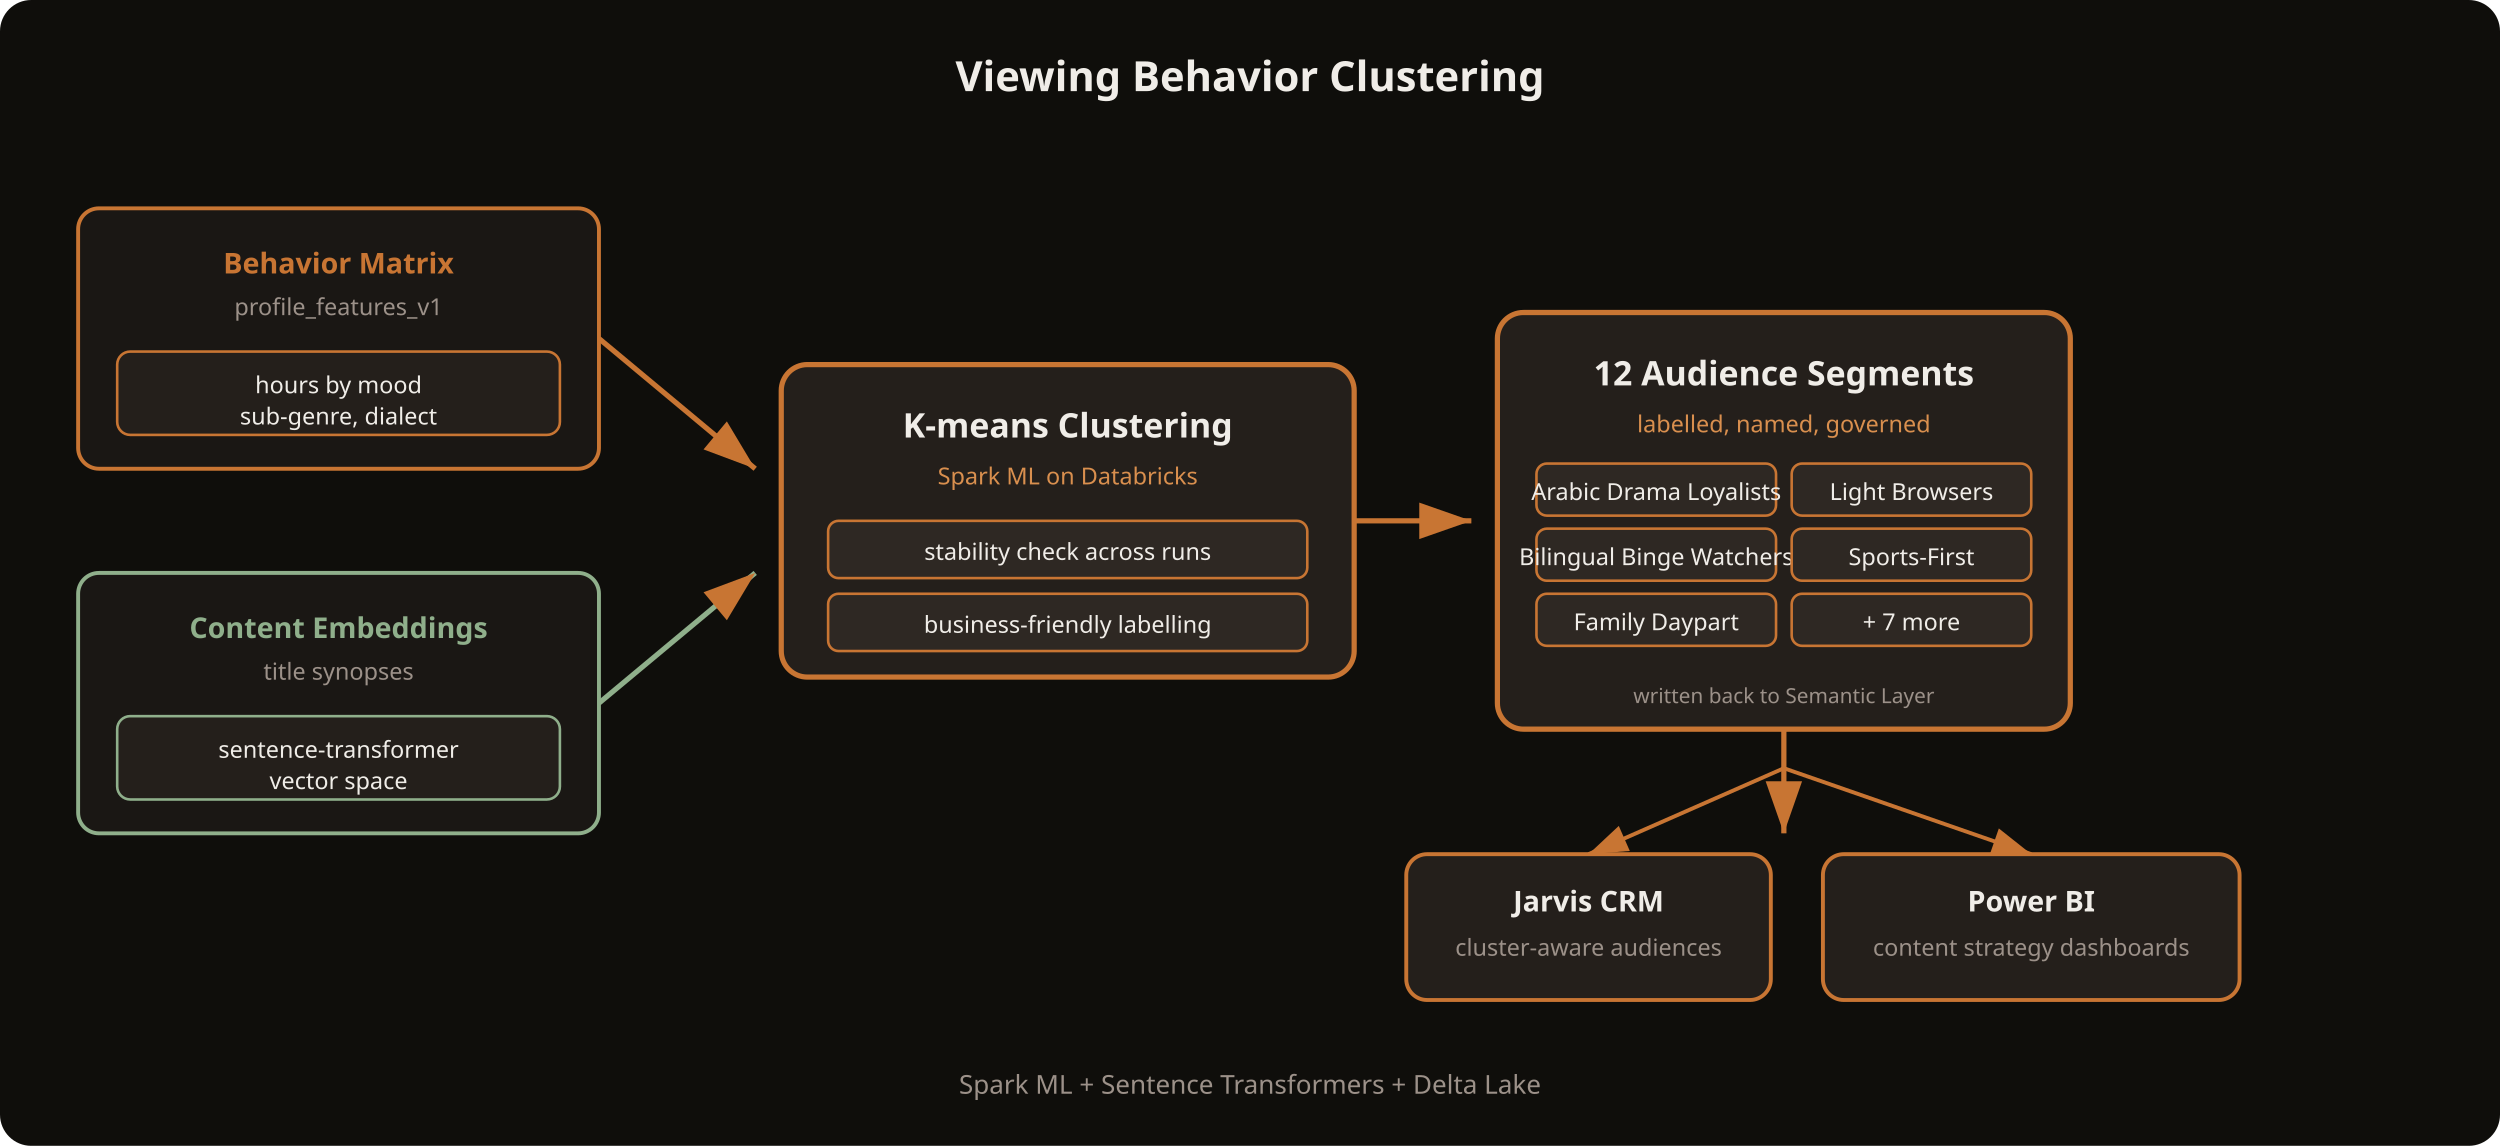
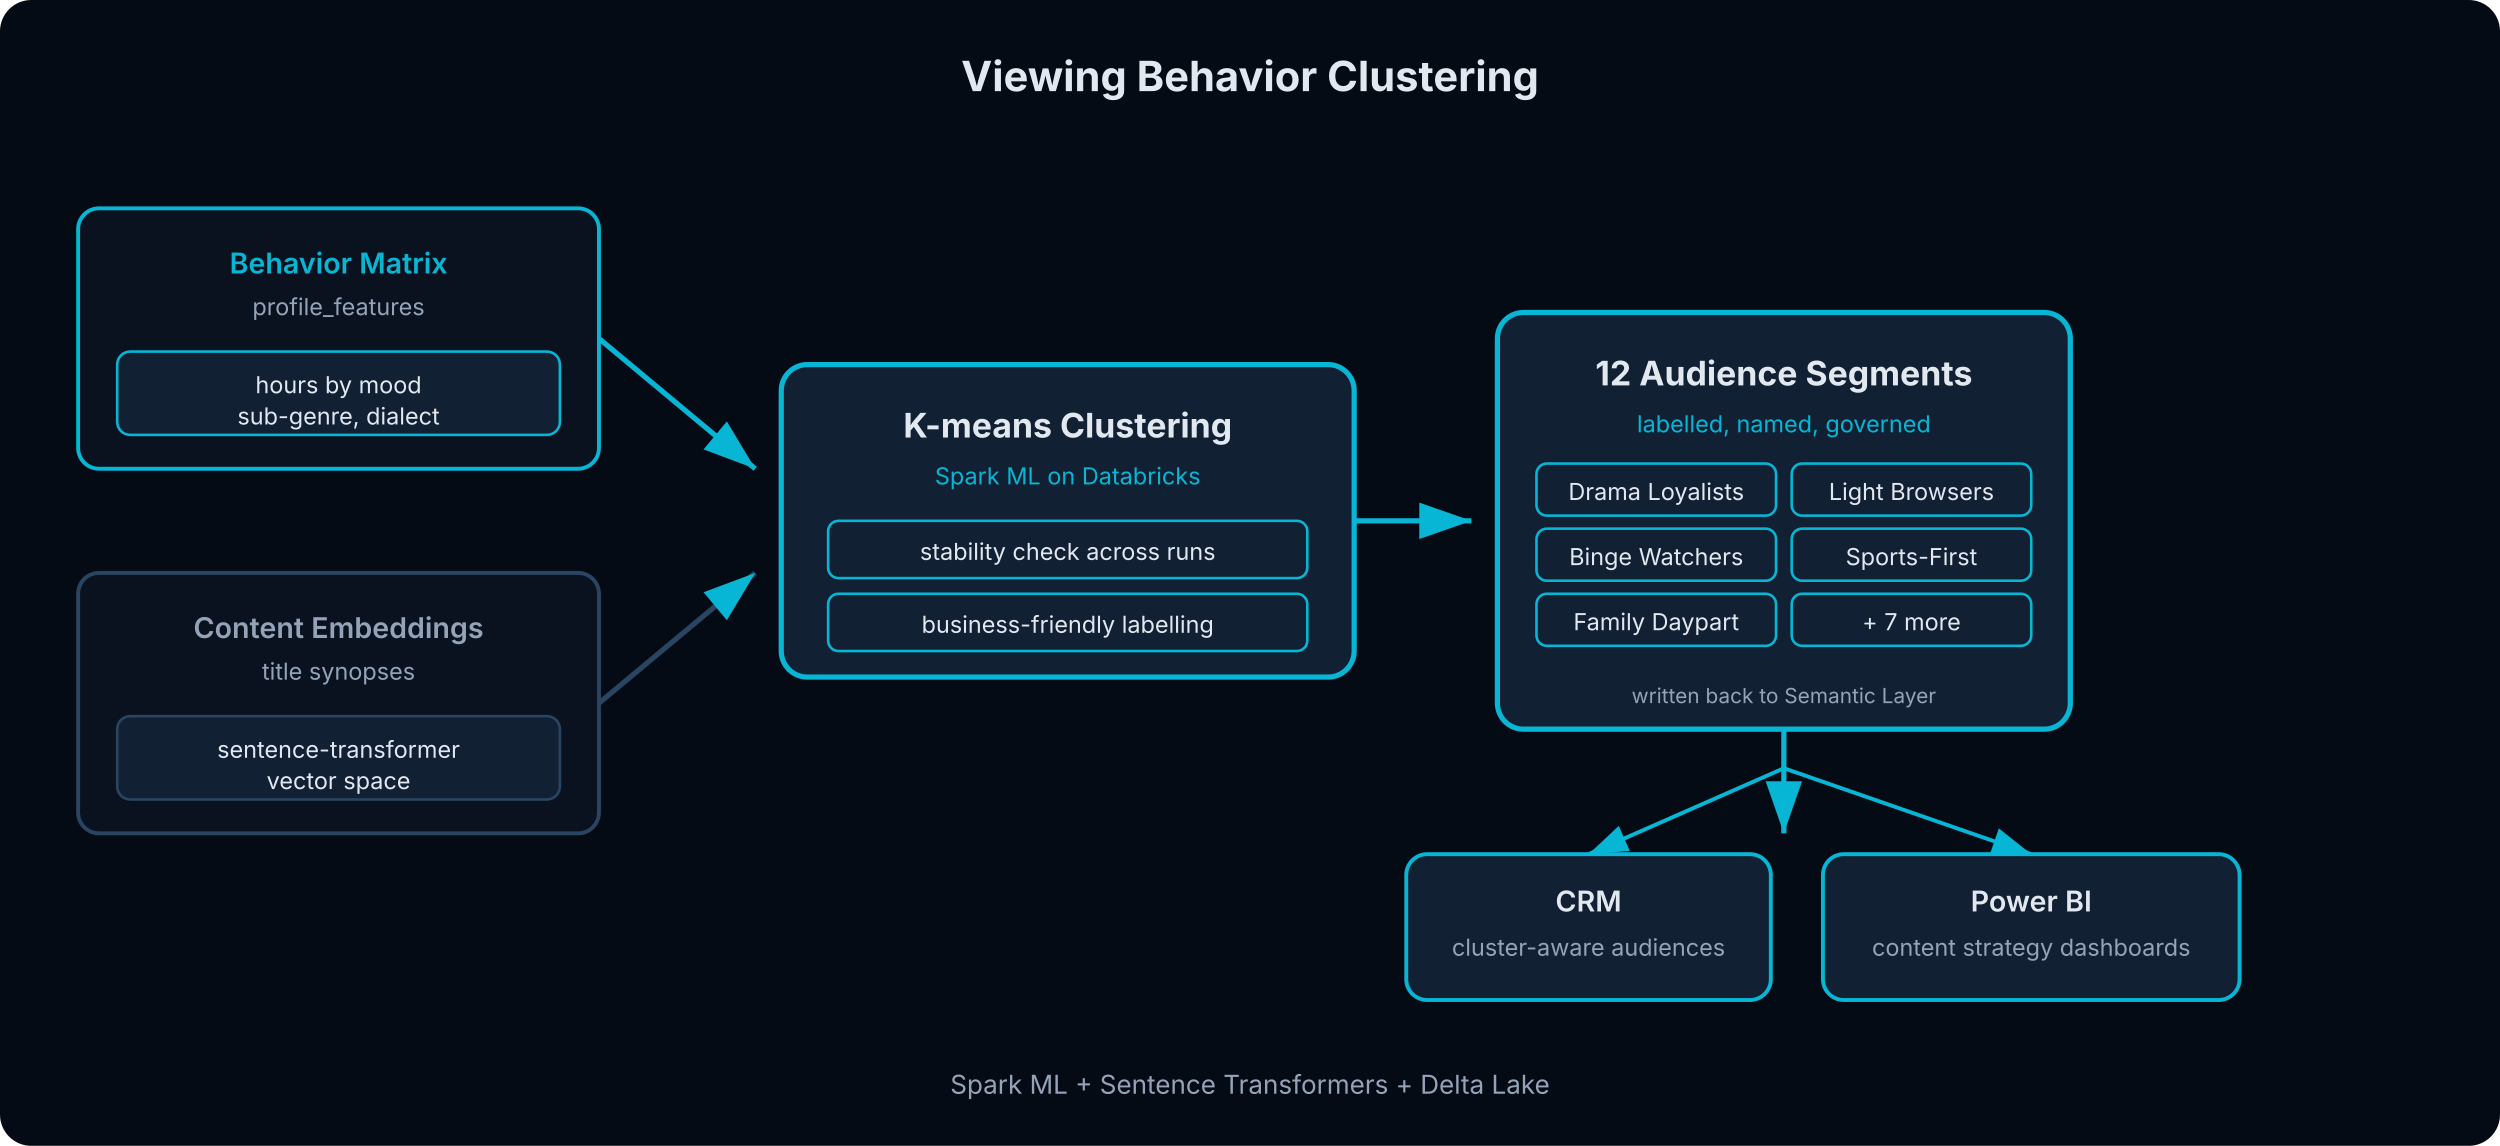
- <svg xmlns="http://www.w3.org/2000/svg" viewBox="0 0 960 440" font-family="Space Grotesk, system-ui, sans-serif">
+ <svg xmlns="http://www.w3.org/2000/svg" viewBox="0 0 960 440" font-family="Inter, system-ui, sans-serif">
  <defs>
    <marker id="clArr" markerWidth="10" markerHeight="7" refX="10" refY="3.5" orient="auto">
-       <polygon points="0 0, 10 3.5, 0 7" fill="#C87533" />
+       <polygon points="0 0, 10 3.5, 0 7" fill="#06B6D4" />
    </marker>
  </defs>
-   <rect width="960" height="440" rx="12" fill="#0F0E0B" />
-   <text x="480" y="35" text-anchor="middle" font-size="16" font-weight="700" fill="#F0EDE8">Viewing Behavior Clustering</text>
-   <rect x="30" y="80" width="200" height="100" rx="8" fill="#1A1714" stroke="#C87533" stroke-width="1.5" />
-   <text x="130" y="105" text-anchor="middle" font-size="11" font-weight="600" fill="#C87533">Behavior Matrix</text>
-   <text x="130" y="121" text-anchor="middle" font-size="9" fill="#9C9189">profile_features_v1</text>
-   <rect x="45" y="135" width="170" height="32" rx="5" fill="#241F1B" stroke="#C87533" stroke-width="1" />
-   <text x="130" y="151" text-anchor="middle" font-size="9" fill="#F0EDE8">hours by mood</text>
-   <text x="130" y="163" text-anchor="middle" font-size="9" fill="#F0EDE8">sub-genre, dialect</text>
-   <rect x="30" y="220" width="200" height="100" rx="8" fill="#1A1714" stroke="#8FAF8B" stroke-width="1.5" />
-   <text x="130" y="245" text-anchor="middle" font-size="11" font-weight="600" fill="#8FAF8B">Content Embeddings</text>
-   <text x="130" y="261" text-anchor="middle" font-size="9" fill="#9C9189">title synopses</text>
-   <rect x="45" y="275" width="170" height="32" rx="5" fill="#241F1B" stroke="#8FAF8B" stroke-width="1" />
-   <text x="130" y="291" text-anchor="middle" font-size="9" fill="#F0EDE8">sentence-transformer</text>
-   <text x="130" y="303" text-anchor="middle" font-size="9" fill="#F0EDE8">vector space</text>
-   <line x1="230" y1="130" x2="290" y2="180" stroke="#C87533" stroke-width="2" marker-end="url(#clArr)" />
-   <line x1="230" y1="270" x2="290" y2="220" stroke="#8FAF8B" stroke-width="2" marker-end="url(#clArr)" />
-   <rect x="300" y="140" width="220" height="120" rx="10" fill="#241F1B" stroke="#C87533" stroke-width="2" />
-   <text x="410" y="168" text-anchor="middle" font-size="13" font-weight="700" fill="#F0EDE8">K-means Clustering</text>
-   <text x="410" y="186" text-anchor="middle" font-size="9" fill="#D98F4E">Spark ML on Databricks</text>
-   <rect x="318" y="200" width="184" height="22" rx="4" fill="#2E2823" stroke="#C87533" stroke-width="1" />
-   <text x="410" y="215" text-anchor="middle" font-size="9" fill="#F0EDE8">stability check across runs</text>
-   <rect x="318" y="228" width="184" height="22" rx="4" fill="#2E2823" stroke="#C87533" stroke-width="1" />
-   <text x="410" y="243" text-anchor="middle" font-size="9" fill="#F0EDE8">business-friendly labelling</text>
-   <line x1="520" y1="200" x2="565" y2="200" stroke="#C87533" stroke-width="2" marker-end="url(#clArr)" />
-   <rect x="575" y="120" width="220" height="160" rx="10" fill="#241F1B" stroke="#C87533" stroke-width="2" />
-   <text x="685" y="148" text-anchor="middle" font-size="13" font-weight="700" fill="#F0EDE8">12 Audience Segments</text>
-   <text x="685" y="166" text-anchor="middle" font-size="9" fill="#D98F4E">labelled, named, governed</text>
-   <g font-size="9" fill="#F0EDE8">
-     <rect x="590" y="178" width="92" height="20" rx="4" fill="#2E2823" stroke="#C87533" stroke-width="1" />
-     <text x="636" y="192" text-anchor="middle">Arabic Drama Loyalists</text>
-     <rect x="688" y="178" width="92" height="20" rx="4" fill="#2E2823" stroke="#C87533" stroke-width="1" />
+   <rect width="960" height="440" rx="12" fill="#050B14" />
+   <text x="480" y="35" text-anchor="middle" font-size="16" font-weight="700" fill="#E2E8F0">Viewing Behavior Clustering</text>
+   <rect x="30" y="80" width="200" height="100" rx="8" stroke-width="1.5" fill="#0A1220" stroke="#06B6D4" />
+   <text x="130" y="105" text-anchor="middle" font-size="11" font-weight="600" fill="#06B6D4">Behavior Matrix</text>
+   <text x="130" y="121" text-anchor="middle" font-size="9" fill="#94A3B8">profile_features</text>
+   <rect x="45" y="135" width="170" height="32" rx="5" stroke-width="1" fill="#122033" stroke="#06B6D4" />
+   <text x="130" y="151" text-anchor="middle" font-size="9" fill="#E2E8F0">hours by mood</text>
+   <text x="130" y="163" text-anchor="middle" font-size="9" fill="#E2E8F0">sub-genre, dialect</text>
+   <rect x="30" y="220" width="200" height="100" rx="8" stroke-width="1.5" fill="#0A1220" stroke="#2A4561" />
+   <text x="130" y="245" text-anchor="middle" font-size="11" font-weight="600" fill="#94A3B8">Content Embeddings</text>
+   <text x="130" y="261" text-anchor="middle" font-size="9" fill="#94A3B8">title synopses</text>
+   <rect x="45" y="275" width="170" height="32" rx="5" stroke-width="1" fill="#122033" stroke="#2A4561" />
+   <text x="130" y="291" text-anchor="middle" font-size="9" fill="#E2E8F0">sentence-transformer</text>
+   <text x="130" y="303" text-anchor="middle" font-size="9" fill="#E2E8F0">vector space</text>
+   <line x1="230" y1="130" x2="290" y2="180" stroke-width="2" marker-end="url(#clArr)" stroke="#06B6D4" />
+   <line x1="230" y1="270" x2="290" y2="220" stroke-width="2" marker-end="url(#clArr)" stroke="#2A4561" />
+   <rect x="300" y="140" width="220" height="120" rx="10" stroke-width="2" fill="#122033" stroke="#06B6D4" />
+   <text x="410" y="168" text-anchor="middle" font-size="13" font-weight="700" fill="#E2E8F0">K-means Clustering</text>
+   <text x="410" y="186" text-anchor="middle" font-size="9" fill="#06B6D4">Spark ML on Databricks</text>
+   <rect x="318" y="200" width="184" height="22" rx="4" stroke-width="1" fill="#122033" stroke="#06B6D4" />
+   <text x="410" y="215" text-anchor="middle" font-size="9" fill="#E2E8F0">stability check across runs</text>
+   <rect x="318" y="228" width="184" height="22" rx="4" stroke-width="1" fill="#122033" stroke="#06B6D4" />
+   <text x="410" y="243" text-anchor="middle" font-size="9" fill="#E2E8F0">business-friendly labelling</text>
+   <line x1="520" y1="200" x2="565" y2="200" stroke-width="2" marker-end="url(#clArr)" stroke="#06B6D4" />
+   <rect x="575" y="120" width="220" height="160" rx="10" stroke-width="2" fill="#122033" stroke="#06B6D4" />
+   <text x="685" y="148" text-anchor="middle" font-size="13" font-weight="700" fill="#E2E8F0">12 Audience Segments</text>
+   <text x="685" y="166" text-anchor="middle" font-size="9" fill="#06B6D4">labelled, named, governed</text>
+   <g font-size="9" fill="#E2E8F0">
+     <rect x="590" y="178" width="92" height="20" rx="4" stroke-width="1" fill="#122033" stroke="#06B6D4" />
+     <text x="636" y="192" text-anchor="middle">Drama Loyalists</text>
+     <rect x="688" y="178" width="92" height="20" rx="4" stroke-width="1" fill="#122033" stroke="#06B6D4" />
    <text x="734" y="192" text-anchor="middle">Light Browsers</text>
-     <rect x="590" y="203" width="92" height="20" rx="4" fill="#2E2823" stroke="#C87533" stroke-width="1" />
-     <text x="636" y="217" text-anchor="middle">Bilingual Binge Watchers</text>
-     <rect x="688" y="203" width="92" height="20" rx="4" fill="#2E2823" stroke="#C87533" stroke-width="1" />
+     <rect x="590" y="203" width="92" height="20" rx="4" stroke-width="1" fill="#122033" stroke="#06B6D4" />
+     <text x="636" y="217" text-anchor="middle">Binge Watchers</text>
+     <rect x="688" y="203" width="92" height="20" rx="4" stroke-width="1" fill="#122033" stroke="#06B6D4" />
    <text x="734" y="217" text-anchor="middle">Sports-First</text>
-     <rect x="590" y="228" width="92" height="20" rx="4" fill="#2E2823" stroke="#C87533" stroke-width="1" />
+     <rect x="590" y="228" width="92" height="20" rx="4" stroke-width="1" fill="#122033" stroke="#06B6D4" />
    <text x="636" y="242" text-anchor="middle">Family Daypart</text>
-     <rect x="688" y="228" width="92" height="20" rx="4" fill="#2E2823" stroke="#C87533" stroke-width="1" />
+     <rect x="688" y="228" width="92" height="20" rx="4" stroke-width="1" fill="#122033" stroke="#06B6D4" />
    <text x="734" y="242" text-anchor="middle">+ 7 more</text>
  </g>
-   <text x="685" y="270" text-anchor="middle" font-size="8" fill="#9C9189">written back to Semantic Layer</text>
-   <line x1="685" y1="280" x2="685" y2="320" stroke="#C87533" stroke-width="2" marker-end="url(#clArr)" />
-   <rect x="540" y="328" width="140" height="56" rx="8" fill="#241F1B" stroke="#C87533" stroke-width="1.5" />
-   <text x="610" y="350" text-anchor="middle" font-size="11" font-weight="600" fill="#F0EDE8">Jarvis CRM</text>
-   <text x="610" y="367" text-anchor="middle" font-size="9" fill="#9C9189">cluster-aware audiences</text>
-   <rect x="700" y="328" width="160" height="56" rx="8" fill="#241F1B" stroke="#C87533" stroke-width="1.5" />
-   <text x="780" y="350" text-anchor="middle" font-size="11" font-weight="600" fill="#F0EDE8">Power BI</text>
-   <text x="780" y="367" text-anchor="middle" font-size="9" fill="#9C9189">content strategy dashboards</text>
-   <line x1="685" y1="295" x2="610" y2="328" stroke="#C87533" stroke-width="1.5" marker-end="url(#clArr)" />
-   <line x1="685" y1="295" x2="780" y2="328" stroke="#C87533" stroke-width="1.5" marker-end="url(#clArr)" />
-   <text x="480" y="420" text-anchor="middle" font-size="10" fill="#9C9189">Spark ML + Sentence Transformers + Delta Lake</text>
+   <text x="685" y="270" text-anchor="middle" font-size="8" fill="#94A3B8">written back to Semantic Layer</text>
+   <line x1="685" y1="280" x2="685" y2="320" stroke-width="2" marker-end="url(#clArr)" stroke="#06B6D4" />
+   <rect x="540" y="328" width="140" height="56" rx="8" stroke-width="1.5" fill="#122033" stroke="#06B6D4" />
+   <text x="610" y="350" text-anchor="middle" font-size="11" font-weight="600" fill="#E2E8F0">CRM</text>
+   <text x="610" y="367" text-anchor="middle" font-size="9" fill="#94A3B8">cluster-aware audiences</text>
+   <rect x="700" y="328" width="160" height="56" rx="8" stroke-width="1.5" fill="#122033" stroke="#06B6D4" />
+   <text x="780" y="350" text-anchor="middle" font-size="11" font-weight="600" fill="#E2E8F0">Power BI</text>
+   <text x="780" y="367" text-anchor="middle" font-size="9" fill="#94A3B8">content strategy dashboards</text>
+   <line x1="685" y1="295" x2="610" y2="328" stroke-width="1.5" marker-end="url(#clArr)" stroke="#06B6D4" />
+   <line x1="685" y1="295" x2="780" y2="328" stroke-width="1.5" marker-end="url(#clArr)" stroke="#06B6D4" />
+   <text x="480" y="420" text-anchor="middle" font-size="10" fill="#94A3B8">Spark ML + Sentence Transformers + Delta Lake</text>
</svg>
